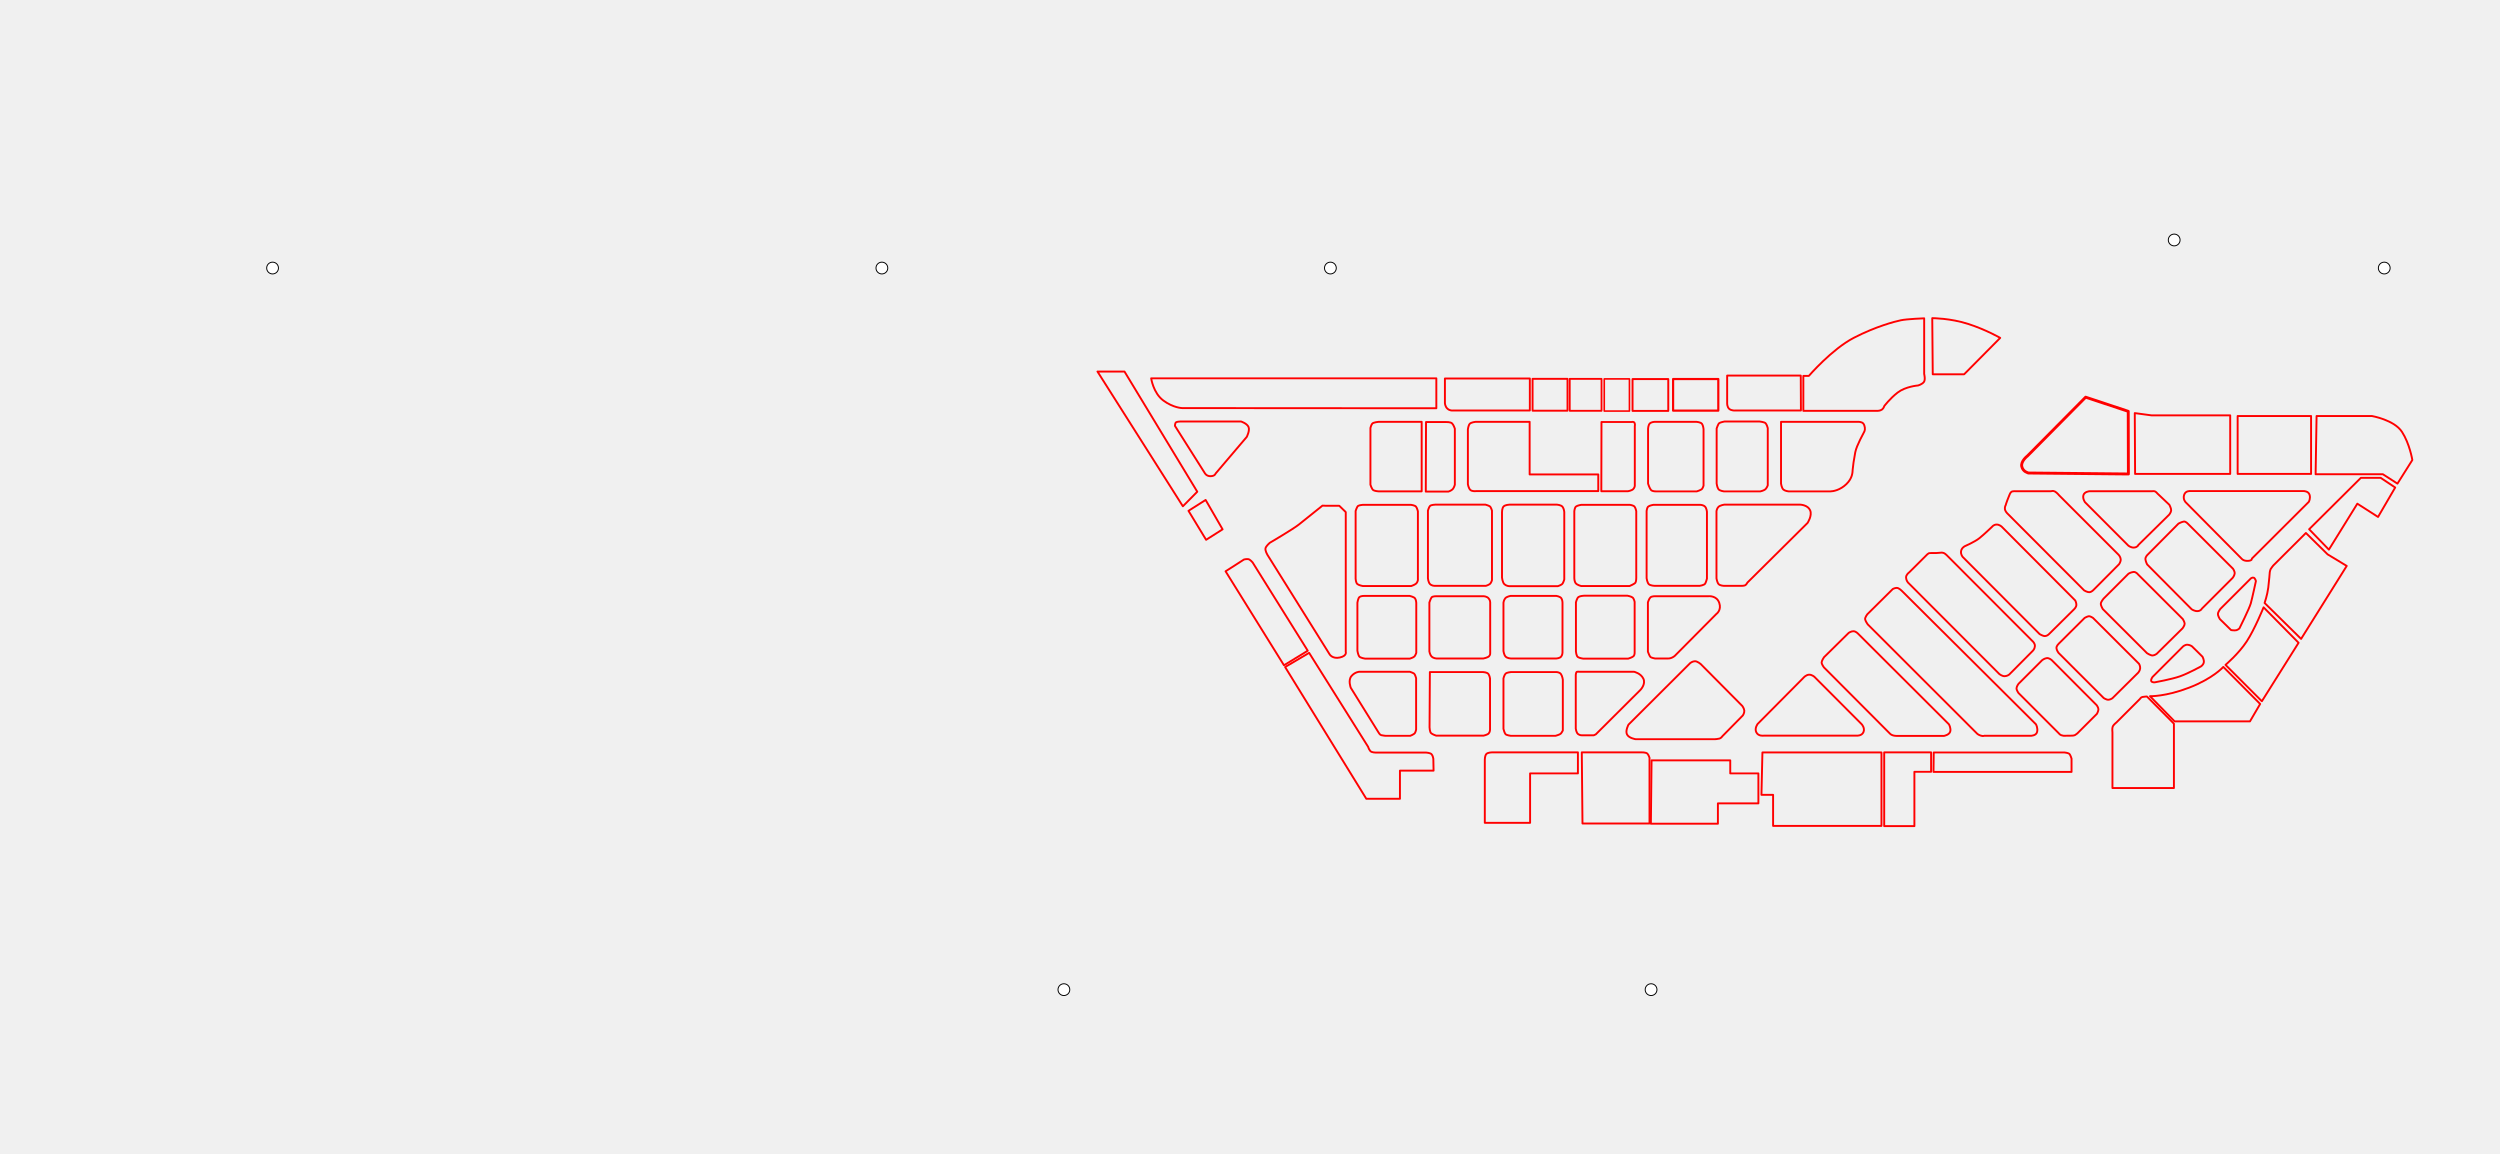
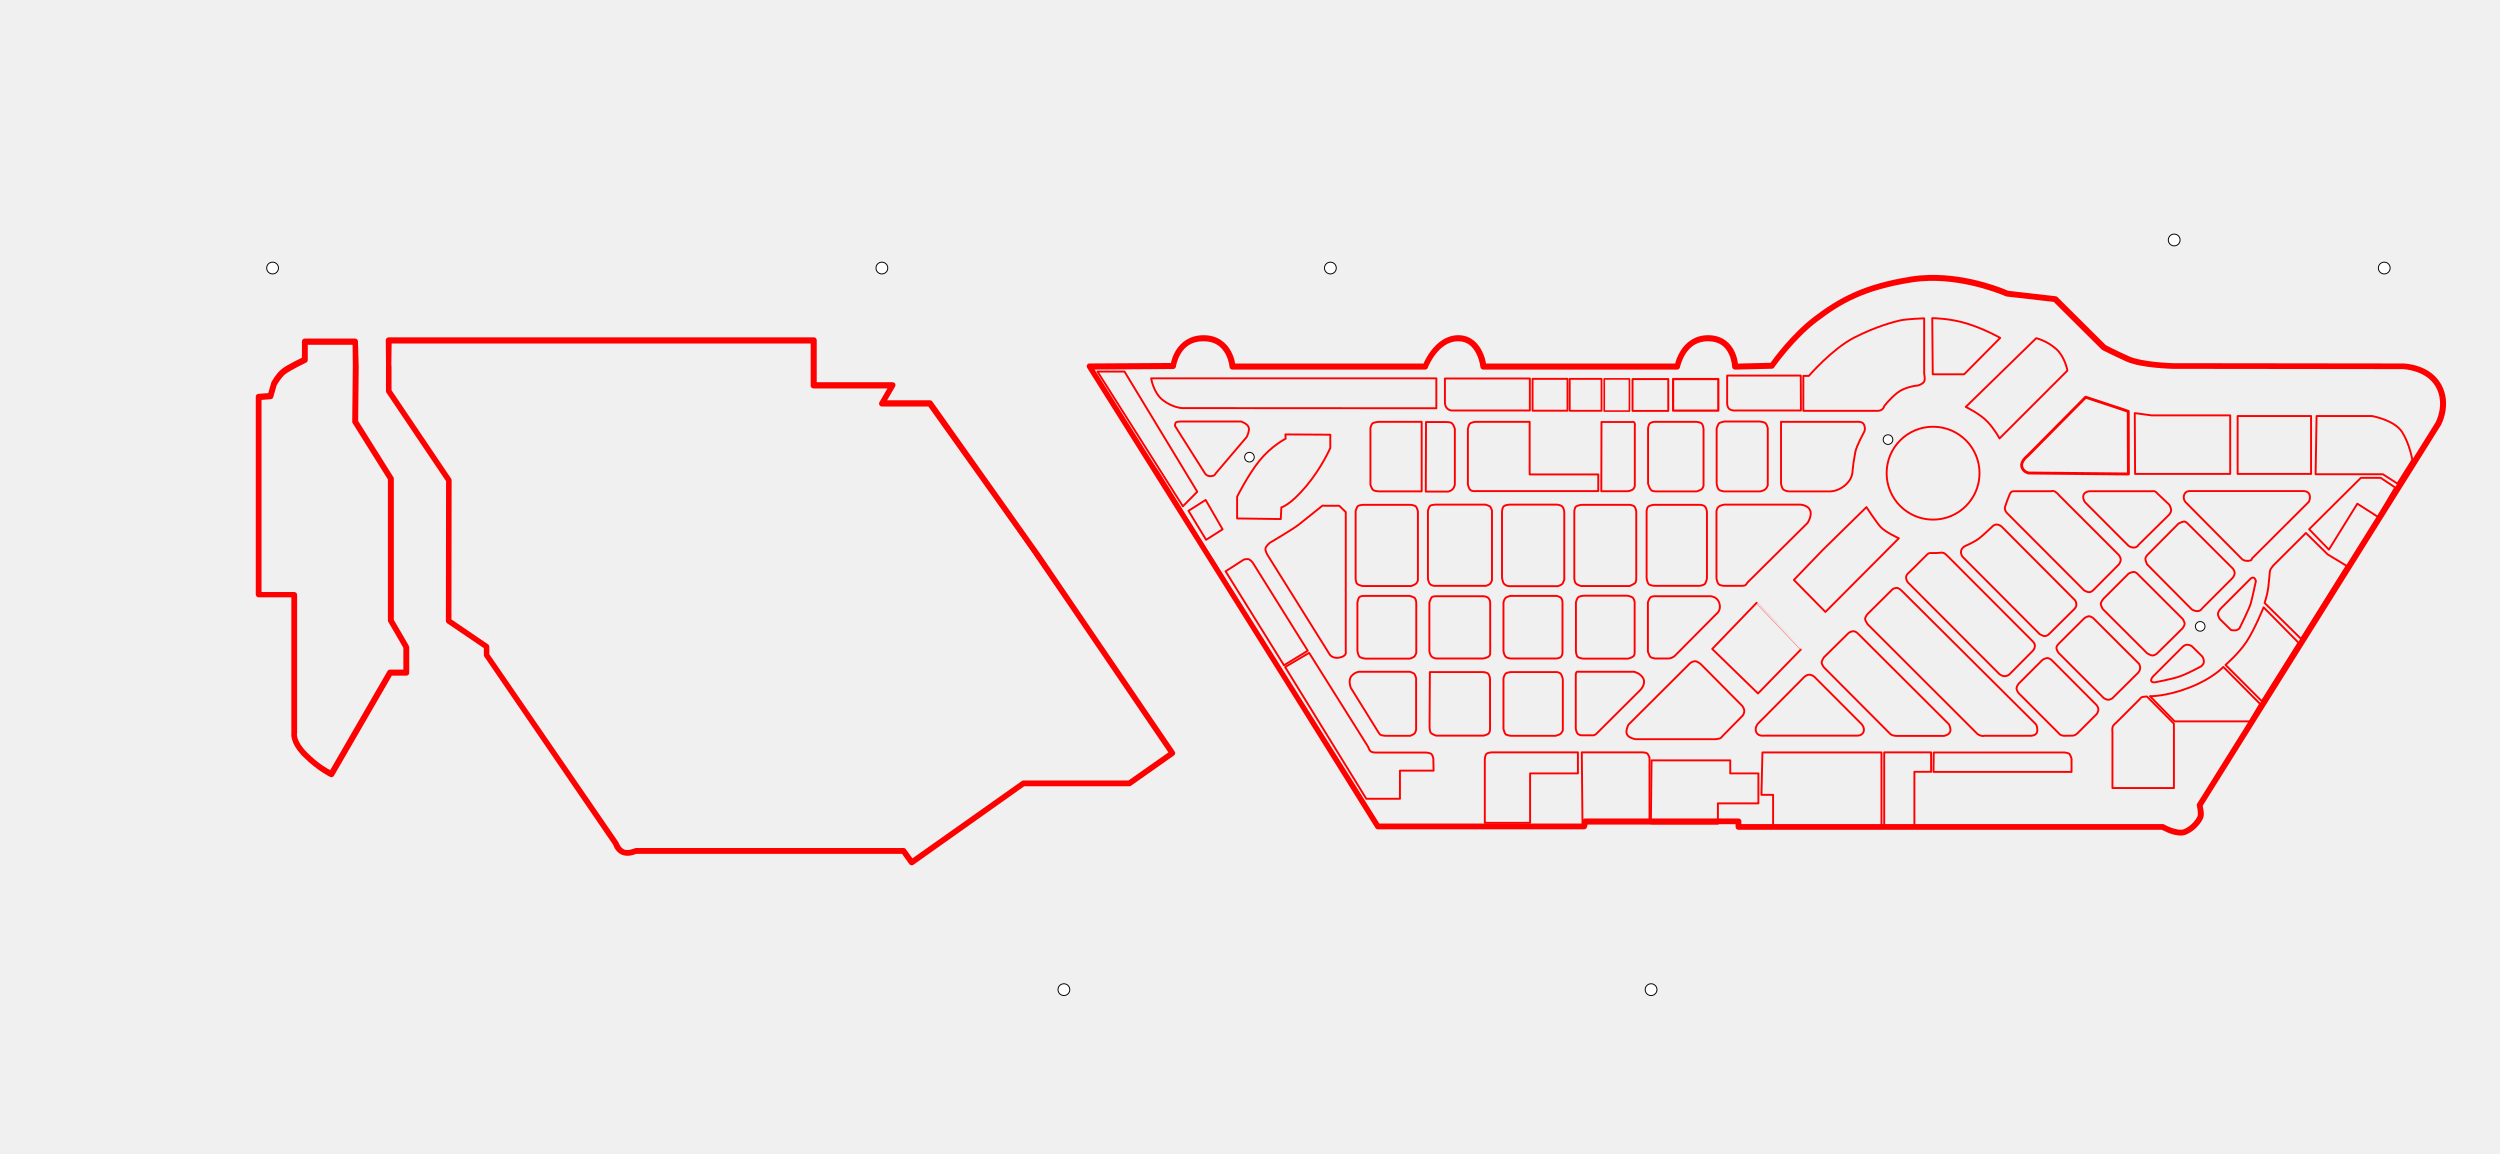
<svg xmlns="http://www.w3.org/2000/svg" version="1.1" id="svg755084" x="0px" y="0px" width="2600px" height="1200px" viewBox="0 0 2600 1200" style="enable-background:new 0 0 2600 1200;" xml:space="preserve">
  <defs id="defs49822">
    <clipPath clipPathUnits="userSpaceOnUse" id="clipPath546166">
      <path d="M 856.27,143.461 H 1950 V 698.34 H 856.27 Z" id="path546164" />
    </clipPath>
    <clipPath clipPathUnits="userSpaceOnUse" id="clipPath546176">
      <path d="M 0,0 H 1951 V 843 H 0 Z" id="path546174" />
    </clipPath>
    <clipPath clipPathUnits="userSpaceOnUse" id="clipPath556048">
      <path d="M 0,0 H 1951 V 843 H 0 Z" id="path556046" />
    </clipPath>
    <clipPath clipPathUnits="userSpaceOnUse" id="clipPath556064">
      <path d="M 0,0 H 1951 V 843 H 0 Z" id="path556062" />
    </clipPath>
    <clipPath clipPathUnits="userSpaceOnUse" id="clipPath556156">
      <path d="M 0,0 H 1951 V 843 H 0 Z" id="path556154" />
    </clipPath>
    <clipPath clipPathUnits="userSpaceOnUse" id="clipPath556176">
      <path d="M 0,0 H 1951 V 843 H 0 Z" id="path556174" />
    </clipPath>
    <clipPath clipPathUnits="userSpaceOnUse" id="clipPath556212">
      <path d="M 0,0 H 1951 V 843 H 0 Z" id="path556210" />
    </clipPath>
    <clipPath clipPathUnits="userSpaceOnUse" id="clipPath556236">
      <path d="M 0,0 H 1951 V 843 H 0 Z" id="path556234" />
    </clipPath>
  </defs>
-   <g id="wall" style="display:none">
+   <g id="wall" style="display:inline">
    <path id="grand-f2-5" style="fill:#ff0000" d="m 2006.258,285.939 c -6.146,0.153 -12.396,0.673 -18.658,1.66 -50.1,7.9 -75.8,22.701 -101,41.801 -23.9,18.2 -42.799,44.5 -45.199,47.9 l -34,0.799 c -0.3,-2.9 -1.001,-7.3 -3.701,-12.9 -3.9,-8.1 -12.099,-16.4 -26.699,-16.6 -14.7,-0.2 -23.9,8 -29,16 -3.8,6 -5.201,10.9 -5.801,13.5 h -196.799 c -0.4,-2.7 -1.301,-7.3 -4.201,-13.1 -4,-7.9 -11.6,-16.4 -24.5,-16.4 -12.8,0 -22.199,8.1 -28.199,15.9 -4.8,6.2 -7.1,11.4 -8,13.6 h -196 c -0.4,-2.8 -1.3,-7.399 -4.5,-13.199 -4.4,-8 -13.199,-16.301 -28.199,-16.301 -15.1,0 -24.1,8.1 -28.9,15.9 -3.4,5.7 -4.6,10.3 -5.1,13 l -84.602,0.5 c -0.6,0 -1.1,0.1 -1.6,0.4 -2.425,1.415 -1,4.1 -1,4.1 0,0 211.64,336.499 299.9,478.6 0.5,0.9 1.5,1.4 2.5,1.4 h 214.5 c 1.4,0 2.5,-0.899 2.9,-2.199 l 0.799,-3.102 H 1805 V 860 c 0,1.7 1.3,3 3,3 h 440.4 c 0.6,0.3 2.699,1.5 6.299,3 4.1,1.7 9.402,3.3 14.602,2.9 1.5,-0.1 2.998,-0.4 4.398,-1 4.9,-2.1 8.9,-5.3 11.9,-8.6 3,-3.3 4.901,-6.3 5.801,-8.9 1,-3 0.499,-6.101 0.1,-8.801 -0.3,-2 -0.499,-2.8 -0.699,-3.6 l 247.6,-395.6 0.1,-0.1 c 0,0 12.001,-21.502 0.301,-42.602 C 2527,378.399 2499.5,378 2499.5,378 h -0.1 l -239.201,-0.301 c 0,0 -7.999,-0.199 -17.799,-1.199 -9.8,-1 -21.602,-2.9 -28.602,-6.1 -14.8,-6.7 -23.299,-11.2 -23.799,-11.5 L 2139.799,309 c -0.5,-0.5 -1.099,-0.8 -1.799,-0.9 l -49.6,-5.699 c -1.225,-0.612 -39.124,-17.533 -82.143,-16.461 z m 0.072,6.172 c 41.947,-0.909 79.769,16.088 79.769,16.088 0.3,0.1 0.6,0.201 0.9,0.201 l 48.9,5.6 49.799,49.5 c 0.2,0.2 0.401,0.4 0.701,0.5 0,0 9.2,4.801 24.6,11.801 8.4,3.8 20.4,5.6 30.5,6.6 10.1,1 18.301,1.199 18.301,1.199 h 0.1 l 239.199,0.301 c 0,0 24.301,0.8 34.201,18.6 10,18 -0.301,36.801 -0.301,36.801 l -247.9,396.398 c -0.5,0.7 -0.6,1.501 -0.4,2.301 0,0 0.401,2 0.801,4.4 0.3,2.4 0.299,5.4 0.1,6 -0.3,1.1 -2,3.999 -4.5,6.799 -2.5,2.8 -5.899,5.502 -9.699,7.102 -0.7,0.3 -1.6,0.5 -2.6,0.6 -3.4,0.3 -8.101,-1.1 -11.801,-2.5 -3.7,-1.4 -6.301,-3 -6.301,-3 -0.4,-0.3 -1,-0.4 -1.5,-0.4 H 1811 v -2.801 c 0,-1.7 -1.3,-3 -3,-3 h -159.301 c -1.4,0 -2.498,0.901 -2.898,2.201 L 1645,856.5 h -210.5 l -296.1,-472.199 81.6,-0.5 c 1.5,0 2.8,-1.102 3,-2.602 0,0 0.9,-6.699 4.9,-13.299 4,-6.6 10.699,-13 23.699,-13 12.9,0 19.2,6.499 22.9,13.199 3.7,6.7 4.199,13.5 4.199,13.5 0.1,1.6 1.4,2.801 3,2.801 h 200.4 c 1.2,0 2.401,-0.7 2.801,-1.9 0,0 2.6,-7 8,-14 5.4,-7 13.2,-13.6 23.5,-13.6 10.3,0 15.7,6.3 19.1,13.1 3.4,6.8 4.1,13.699 4.1,13.699 0.2,1.5 1.5,2.701 3,2.701 h 201.6 c 1.5,0 2.7,-1.1 3,-2.5 0,0 1.401,-7.001 5.701,-13.801 4.3,-6.8 11.399,-13.299 23.799,-13.199 12.4,0.2 18.101,6.499 21.301,13.199 3.2,6.7 3.4,13.4 3.4,13.4 0.1,1.6 1.4,2.9 3.1,2.9 L 1842.699,383.5 c 1,0 1.9,-0.501 2.4,-1.301 0,0 20.401,-29.299 44.801,-47.799 24.8,-18.9 49.099,-32.901 98.299,-40.701 6.062,-0.963 12.139,-1.458 18.131,-1.588 z" />
  </g>
  <g id="shops" style="display:inline" transform="translate(0,1.0188646e-5)">
    <path id="Shape-2-22" style="fill:none;stroke:#ff0000;stroke-width:3.015;stroke-linejoin:round" d="m 2213.526,492.94 -0.168,-65.167 -44.27,-14.697 -60.564,61.133 c 0,0 -7.112,5.425 -5.87,10.99 1.242,5.565 6.957,6.731 6.957,6.731 z" />
    <path style="fill:none;stroke:#ff0000;stroke-width:2;stroke-linejoin:round" d="m 2220.16,429.633 17.495,2.355 h 81.755 v 60.895 h -98.913 z" id="Shape-2-23" />
    <rect style="fill:none;stroke:#ff0000;stroke-width:2;stroke-linejoin:round" id="Shape-2-24" width="76.372" height="60.223" x="2327.148" y="432.66" />
    <path style="fill:none;stroke:#ff0000;stroke-width:2;stroke-linejoin:round" d="m 2409.239,432.66 h 57.531 c 0,0 23.214,4.037 31.289,16.485 8.075,12.448 10.766,29.27 10.766,29.27 l -15.476,24.56 -15.14,-9.757 h -69.979 z" id="Shape-2-25" />
    <path style="fill:none;stroke:#ff0000;stroke-width:2;stroke-linejoin:round" d="m 2455.331,496.92 h 20.523 l 15.14,10.093 -17.831,30.616 -21.532,-13.794 -29.607,47.774 -20.523,-21.196 z" id="Shape-2-26" />
    <path style="fill:none;stroke:#ff0000;stroke-width:2;stroke-linejoin:round" d="m 2398.133,554.303 22.6,22.243 19.864,12.014 -47.461,75.89 -37.945,-37.35 c 0,0 2.855,-8.326 3.806,-15.939 0.952,-7.613 1.546,-15.939 1.546,-15.939 0,0 0.357,-2.26 0.833,-3.212 0.476,-0.952 2.855,-3.925 2.855,-3.925 z" id="Shape-2-77" />
    <path style="fill:none;stroke:#ff0000;stroke-width:2;stroke-linejoin:round" d="m 2354.122,631.62 36.398,36.874 -38.183,60.783 -37.806,-37.811 c 0,0 13.541,-11.434 21.986,-24.28 8.445,-12.847 17.605,-35.566 17.605,-35.566 z" id="Shape-2-14" />
    <path style="fill:none;stroke:#ff0000;stroke-width:2;stroke-linejoin:round" d="m 2312.252,693.592 38.302,38.54 -10.586,18.08 h -78.387 l -25.574,-26.169 c 0,0 16.058,0.595 40.8,-8.921 24.741,-9.516 35.447,-21.53 35.447,-21.53 z" id="Shape-2-67" />
    <path style="fill:none;stroke:#ff0000;stroke-width:2;stroke-linejoin:round" d="m 2260.87,819.565 h -63.923 v -57.699 c 0,0 -0.505,-4.542 0.336,-6.392 0.841,-1.85 3.869,-4.205 3.869,-4.205 l 24.392,-24.392 c 0,0 1.009,-1.682 2.523,-2.019 1.514,-0.336 4.71,-0.505 4.71,-0.505 l 28.093,28.261 z" id="Shape-2-64" />
    <path style="fill:none;stroke:#ff0000;stroke-width:2;stroke-linejoin:round" d="m 2011.073,782.566 h 135.959 c 0,0 3.568,0.357 4.877,1.308 1.308,0.952 2.498,5.115 2.498,5.115 v 13.798 h -143.572 z" id="Shape-2-63" />
    <path style="fill:none;stroke:#ff0000;stroke-width:2;stroke-linejoin:round" d="m 2008.337,782.447 v 20.221 h -17.367 v 56.501 h -31.403 v -76.722 z" id="Shape-2-62" />
    <path style="fill:none;stroke:#ff0000;stroke-width:2;stroke-linejoin:round" d="m 1832.919,782.557 h 123.809 v 76.372 h -112.707 v -32.298 h -12.112 z" id="Shape-2-61" />
    <path style="fill:none;stroke:#ff0000;stroke-width:2;stroke-linejoin:round" d="m 1717.625,790.774 h 81.837 v 13.56 h 29.262 v 31.165 h -42.108 v 21.173 h -69.704 z" id="Shape-2-60" />
    <path style="fill:none;stroke:#ff0000;stroke-width:2;stroke-linejoin:round" d="m 1645.066,782.447 h 61.616 c 0,0 5.234,-0.238 6.661,1.427 1.427,1.665 2.141,4.282 2.141,4.282 v 68.277 h -69.704 z" id="Shape-2-59" />
    <path style="fill:none;stroke:#ff0000;stroke-width:2;stroke-linejoin:round" d="m 1551.81,782.447 h 89.212 v 21.887 h -49.721 v 51.386 h -47.104 v -65.66 c 0,0 0,-4.282 1.665,-5.947 1.665,-1.665 5.947,-1.665 5.947,-1.665 z" id="Shape-2-58" />
    <path style="fill:none;stroke:#ff0000;stroke-width:2;stroke-linejoin:round" d="m 1361.492,678.962 61.378,97.776 c 0,0 1.19,4.282 3.568,5.234 2.379,0.952 6.661,0.714 6.661,0.714 h 50.197 c 0,0 4.044,0.238 5.472,1.665 1.427,1.427 1.903,4.758 1.903,4.758 l 0.238,12.371 h -34.971 v 29.261 h -34.971 l -84.454,-137.029 z" id="Shape-2-57" />
    <path style="fill:none;stroke:#ff0000;stroke-width:2;stroke-linejoin:round" d="m 1274.599,594.151 19.177,-12.28 c 0,0 2.692,-0.673 4.542,-0.336 1.85,0.336 4.374,3.364 4.374,3.364 l 57.363,91.848 -24.728,15.14 z" id="Shape-2-41" />
    <path style="fill:none;stroke:#ff0000;stroke-width:2;stroke-linejoin:round" d="m 1379.568,526.022 h 13.289 l 6.729,6.561 v 145.342 c 0,0 1.514,4.205 -6.224,5.888 -7.738,1.682 -10.598,-3.364 -10.598,-3.364 l -64.764,-103.623 c 0,0 -2.523,-4.374 -1.85,-6.729 0.673,-2.355 4.374,-5.551 4.374,-5.551 0,0 23.887,-13.962 30.279,-19.009 6.392,-5.047 24.56,-19.682 24.56,-19.682 z" id="Shape-2-40" />
    <path style="fill:none;stroke:#ff0000;stroke-width:2;stroke-linejoin:round" d="m 1227.329,438.38 h 63.419 c 0,0 6.224,2.019 7.738,5.719 1.514,3.701 -1.85,10.261 -1.85,10.261 l -32.466,38.186 c 0,0 -0.505,2.523 -5.047,2.692 -4.542,0.168 -6.224,-3.364 -6.224,-3.364 l -30.952,-48.952 c 0,0 0,-1.85 0.673,-3.196 0.673,-1.346 4.71,-1.346 4.71,-1.346 z" id="Shape-2-13" />
    <path style="fill:none;stroke:#ff0000;stroke-width:2;stroke-linejoin:round" d="M 1245.16,511.387 1169.462,386.4 h -28.093 l 88.82,140.127 z" id="path80851" />
    <path style="fill:none;stroke:#ff0000;stroke-width:2;stroke-linejoin:round" d="m 1493.789,424.586 v -31.121 h -296.571 c 0,0 2.187,15.308 12.617,23.046 10.43,7.738 19.682,7.906 19.682,7.906 z" id="Shape-2-12" />
    <path style="fill:none;stroke:#ff0000;stroke-width:2;stroke-linejoin:round" d="m 1502.705,393.634 h 88.315 v 33.307 h -80.409 c 0,0 -2.86,0.336 -5.383,-2.019 -2.523,-2.355 -2.523,-5.888 -2.523,-5.888 z" id="Shape-2-11" />
    <rect style="fill:none;stroke:#ff0000;stroke-width:2;stroke-linejoin:round" id="Shape-2-10" width="36.335" height="33.139" x="1593.879" y="393.97" />
    <rect style="display:inline;fill:none;stroke:#ff0000;stroke-width:1.91;stroke-linejoin:round" id="Shape-2-06" width="33.061" height="33.229" x="1632.525" y="394.009" />
    <rect style="display:inline;fill:none;stroke:#ff0000;stroke-width:1.706;stroke-linejoin:round" id="rect80857-3" width="26.2" height="33.433" x="1668.422" y="394.075" />
    <rect style="display:inline;fill:none;stroke:#ff0000;stroke-width:2.022;stroke-linejoin:round" id="Shape-2-05" width="37.155" height="33.117" x="1697.85" y="394.233" />
    <rect style="display:inline;fill:none;stroke:#ff0000;stroke-width:2.266;stroke-linejoin:round" id="Shape-2-04" width="47.004" height="32.874" x="1740.027" y="394.187" />
    <path style="fill:none;stroke:#ff0000;stroke-width:2;stroke-linejoin:round" d="m 1872.956,426.941 h -68.297 c 0,0 -3.869,0.336 -6.224,-1.682 -2.355,-2.019 -2.187,-5.888 -2.187,-5.888 v -28.766 h 76.54 z" id="Shape-2-03" />
    <path style="fill:none;stroke:#ff0000;stroke-width:2;stroke-linejoin:round" d="m 1875.479,390.942 h 5.719 c 0,0 24.055,-27.924 46.933,-39.7 22.878,-11.775 42.391,-16.822 48.784,-18.168 6.392,-1.346 24.224,-2.019 24.224,-2.019 v 57.867 c 0,0 1.514,6.056 -0.336,8.411 -1.85,2.355 -5.888,3.533 -5.888,3.533 0,0 -13.121,1.009 -21.364,7.402 -8.243,6.392 -13.962,14.13 -13.962,14.13 0,0 -0.505,2.187 -2.355,3.533 -1.85,1.346 -4.542,1.346 -4.542,1.346 h -77.213 z" id="Shape-2-02" />
    <path style="fill:none;stroke:#ff0000;stroke-width:2;stroke-linejoin:round" d="m 2009.55,330.888 c 0,0 18.841,0 37.513,6.056 18.672,6.056 33.139,14.467 33.139,14.467 l -37.513,37.849 h -32.635 z" id="Shape-2-01" />
    <path style="fill:none;stroke:#ff0000;stroke-width:2;stroke-linejoin:round" d="m 2097.192,510.883 h 35.831 c 0,0 2.187,-0.841 4.205,0.336 2.019,1.178 4.374,4.037 4.374,4.037 l 61.905,61.905 c 0,0 1.85,2.019 2.019,4.542 0.168,2.523 -1.682,5.047 -1.682,5.047 l -26.41,26.579 c 0,0 -2.019,2.355 -4.374,2.523 -2.355,0.168 -5.551,-1.85 -5.551,-1.85 l -80.073,-80.241 c 0,0 -2.187,-2.187 -2.355,-4.542 -0.168,-2.355 0.841,-3.869 0.841,-3.869 0,0 0.673,-2.523 1.682,-5.047 1.009,-2.523 2.355,-5.888 2.355,-5.888 0,0 0.673,-1.85 1.85,-2.86 1.177,-1.009 5.383,-0.673 5.383,-0.673 z" id="Shape-2-30" />
    <path style="fill:none;stroke:#ff0000;stroke-width:2;stroke-linejoin:round" d="m 2173.059,510.883 h 65.101 c 0,0 1.851,-0.336 3.028,0.168 1.177,0.505 2.607,2.271 2.607,2.271 l 12.364,11.691 c 0,0 1.935,3.701 1.85,5.719 -0.084,2.019 -2.019,4.458 -2.019,4.458 l -32.13,31.625 c 0,0 -0.589,2.103 -4.037,2.607 -3.449,0.505 -6.392,-2.019 -6.392,-2.019 l -44.999,-45.083 c 0,0 -2.692,-3.617 -1.682,-7.318 1.009,-3.701 6.308,-4.121 6.308,-4.121 z" id="Shape-2-28" />
    <path style="fill:none;stroke:#ff0000;stroke-width:2;stroke-linejoin:round" d="m 2278.112,510.714 h 117.754 c 0,0 4.794,0 6.056,3.785 1.262,3.785 -0.757,7.402 -0.757,7.402 l -59.213,59.045 c 0,0 0.589,2.103 -4.037,2.355 -4.626,0.252 -6.476,-2.103 -6.476,-2.103 l -58.288,-58.793 c 0,0 -3.112,-2.944 -1.682,-7.654 1.43,-4.71 6.645,-4.037 6.645,-4.037 z" id="Shape-2-27" />
    <path style="fill:none;stroke:#ff0000;stroke-width:2;stroke-linejoin:round" d="m 2275.497,544.787 46.866,46.747 c 0,0 2.022,2.855 1.665,5.115 -0.357,2.26 -2.022,4.282 -2.022,4.282 l -32.116,32.116 c 0,0 -0.833,2.141 -4.163,2.498 -3.33,0.357 -6.542,-2.022 -6.542,-2.022 l -46.152,-46.509 c 0,0 -1.546,-2.974 -1.784,-5.353 -0.238,-2.379 2.141,-4.639 2.141,-4.639 l 32.235,-32.473 c 0,0 3.568,-1.903 5.591,-2.141 2.022,-0.238 4.282,2.379 4.282,2.379 z" id="Shape-2-29" />
    <path style="fill:none;stroke:#ff0000;stroke-width:2;stroke-linejoin:round" d="m 2346.153,604.262 c 0,0 -3.806,17.842 -5.353,23.314 -1.546,5.472 -11.776,25.931 -11.776,25.931 0,0 -1.427,1.427 -3.212,1.903 -1.784,0.476 -5.472,-0.119 -5.472,-0.119 l -11.657,-11.419 c 0,0 -2.141,-3.331 -2.022,-5.472 0.119,-2.141 2.498,-5.115 2.498,-5.115 l 31.759,-31.759 c 0,0 1.546,-1.189 2.974,-0.714 1.427,0.476 2.26,3.45 2.26,3.45 z" id="Shape-2-68" />
    <path style="fill:none;stroke:#ff0000;stroke-width:2;stroke-linejoin:round" d="m 2279.66,672.181 10.943,10.824 c 0,0 1.903,3.45 1.308,6.066 -0.595,2.617 -2.974,4.044 -2.974,4.044 0,0 -12.966,7.137 -21.649,10.23 -8.683,3.093 -26.407,6.304 -26.407,6.304 0,0 -2.855,0.238 -3.568,-1.308 -0.714,-1.546 1.308,-4.282 1.308,-4.282 l 31.64,-31.64 c 0,0 2.26,-2.141 4.877,-1.903 2.617,0.238 4.52,1.665 4.52,1.665 z" id="Shape-2-66" />
    <path style="fill:none;stroke:#ff0000;stroke-width:2;stroke-linejoin:round" d="m 2223.278,597.125 46.866,46.747 c 0,0 1.903,3.093 1.903,4.877 0,1.784 -2.141,4.639 -2.141,4.639 l -27.001,26.645 c 0,0 -2.141,1.546 -4.163,1.665 -2.022,0.119 -5.829,-2.379 -5.829,-2.379 l -46.033,-45.914 c 0,0 -2.141,-3.568 -2.022,-5.591 0.119,-2.022 2.855,-5.234 2.855,-5.234 l 25.931,-25.931 c 0,0 2.26,-1.427 4.996,-1.784 2.736,-0.357 4.639,2.26 4.639,2.26 z" id="Shape-2-31" />
    <path style="fill:none;stroke:#ff0000;stroke-width:2;stroke-linejoin:round" d="m 2176.769,642.682 47.818,47.699 c 0,0 1.308,2.141 1.19,4.52 -0.119,2.379 -1.903,4.52 -1.903,4.52 l -27.002,26.764 c 0,0 -1.784,1.308 -3.925,1.546 -2.141,0.238 -5.115,-1.784 -5.115,-1.784 l -46.985,-46.985 c 0,0 -2.022,-2.736 -2.141,-4.996 -0.119,-2.26 2.498,-4.639 2.498,-4.639 l 26.764,-26.645 c 0,0 2.617,-1.546 4.282,-1.784 1.665,-0.238 4.52,1.784 4.52,1.784 z" id="Shape-2-33" />
    <path style="fill:none;stroke:#ff0000;stroke-width:2;stroke-linejoin:round" d="m 2180.575,733.44 c 0,0 1.784,2.498 1.784,4.282 0,1.784 -1.546,4.639 -1.546,4.639 l -20.102,20.102 c 0,0 -1.546,1.427 -2.736,2.022 -1.19,0.595 -3.212,0.595 -3.212,0.595 l -8.445,0.119 c 0,0 -1.19,-0.119 -2.617,-0.595 -1.427,-0.476 -2.617,-2.022 -2.617,-2.022 l -41.87,-41.87 c 0,0 -2.141,-2.974 -2.022,-4.996 0.119,-2.022 2.141,-4.639 2.141,-4.639 l 24.503,-24.504 c 0,0 2.498,-1.903 4.877,-2.141 2.379,-0.238 4.877,1.903 4.877,1.903 z" id="Shape-2-48" />
    <path style="fill:none;stroke:#ff0000;stroke-width:2;stroke-linejoin:round" d="m 2081.847,547.82 76.408,76.695 c 0,0 1.262,2.355 1.177,4.626 -0.084,2.271 -2.103,4.205 -2.103,4.205 l -26.579,26.326 c 0,0 -1.766,1.766 -3.953,1.85 -2.187,0.084 -5.635,-2.103 -5.635,-2.103 l -79.82,-80.072 c 0,0 -2.355,-2.523 -1.85,-6.056 0.505,-3.533 3.869,-5.215 3.869,-5.215 0,0 10.261,-4.458 15.056,-8.243 4.794,-3.785 13.458,-12.112 13.458,-12.112 0,0 1.514,-2.103 4.542,-2.187 3.028,-0.084 5.431,2.284 5.431,2.284 z" id="Shape-2-32" />
    <path style="fill:none;stroke:#ff0000;stroke-width:2;stroke-linejoin:round" d="m 2024.437,577.245 89.409,89.577 c 0,0 2.692,2.271 2.439,5.215 -0.252,2.944 -1.935,4.542 -1.935,4.542 l -24.812,24.981 c 0,0 -1.85,1.514 -4.542,1.682 -2.692,0.168 -5.635,-2.187 -5.635,-2.187 l -95.044,-95.212 c 0,0 -1.935,-2.187 -2.019,-5.215 -0.084,-3.028 3.196,-5.299 3.196,-5.299 l 18.336,-18.252 c 0,0 1.178,-1.262 2.103,-1.682 0.925,-0.421 5.719,-0.084 7.906,-0.252 2.187,-0.168 5.467,-0.421 5.467,-0.421 0,0 0.841,0 2.019,0.336 1.177,0.336 3.112,2.187 3.112,2.187 z" id="Shape-2-47" />
    <path style="fill:none;stroke:#ff0000;stroke-width:2;stroke-linejoin:round" d="m 2117.413,753.305 c 0,0 2.141,3.806 1.19,7.851 -0.952,4.044 -6.423,4.044 -6.423,4.044 h -48.769 c 0,0 -0.714,0.714 -3.687,-0.238 -2.974,-0.952 -4.282,-2.736 -4.282,-2.736 L 1942.439,649.343 c 0,0 -2.617,-3.687 -2.736,-5.472 -0.119,-1.784 2.26,-4.996 2.26,-4.996 l 26.526,-26.288 c 0,0 1.903,-1.071 4.044,-1.189 2.141,-0.119 5.115,2.855 5.115,2.855 z" id="Shape-2-49" />
    <path style="fill:none;stroke:#ff0000;stroke-width:2;stroke-linejoin:round" d="m 2021.778,765.319 h -48.888 c 0,0 -1.903,0.119 -4.044,-0.476 -2.141,-0.595 -3.212,-1.784 -3.212,-1.784 l -68.752,-68.99 c 0,0 -2.498,-3.331 -2.379,-5.234 0.119,-1.903 2.498,-5.353 2.498,-5.353 l 25.693,-25.336 c 0,0 2.617,-1.784 4.996,-1.665 2.379,0.119 4.401,2.26 4.401,2.26 l 94.802,94.565 c 0,0 2.379,4.163 1.308,7.613 -1.071,3.45 -6.423,4.401 -6.423,4.401 z" id="Shape-2-50" />
    <path style="fill:none;stroke:#ff0000;stroke-width:2;stroke-linejoin:round" d="m 1931.139,765.081 h -97.062 c 0,0 -5.353,0.833 -7.494,-3.45 -2.141,-4.282 1.427,-8.802 1.427,-8.802 l 48.056,-48.412 c 0,0 2.379,-2.617 5.353,-2.736 2.974,-0.119 5.591,2.26 5.591,2.26 l 49.245,49.364 c 0,0 3.45,3.806 1.784,7.97 -1.665,4.163 -6.899,3.806 -6.899,3.806 z" id="Shape-2-51" />
    <path style="fill:none;stroke:#ff0000;stroke-width:2;stroke-linejoin:round" d="m 1768.659,690.541 43.401,43.737 c 0,0 1.851,2.523 2.019,4.878 0.168,2.355 -1.514,4.878 -1.514,4.878 l -21.196,21.532 c 0,0 -1.346,2.019 -3.028,2.523 -1.682,0.505 -4.71,0.673 -4.71,0.673 h -82.596 c 0,0 -6.897,-1.009 -8.916,-4.878 -2.019,-3.869 1.514,-10.261 1.514,-10.261 l 64.26,-64.092 c 0,0 2.355,-1.85 4.878,-1.85 2.523,0 5.888,2.86 5.888,2.86 z" id="Shape-2-72" />
    <path style="fill:none;stroke:#ff0000;stroke-width:2;stroke-linejoin:round" d="m 1721.894,620.057 h 55.176 c 0,0 8.243,-0.841 10.934,6.897 2.692,7.738 -3.028,11.607 -3.028,11.607 l -43.232,43.569 c 0,0 -1.346,1.178 -3.364,2.019 -2.019,0.841 -3.869,0.673 -3.869,0.673 h -13.289 c 0,0 -3.701,-0.673 -4.71,-1.514 -1.009,-0.841 -2.692,-5.551 -2.692,-5.551 v -51.307 c 0,0 1.177,-3.869 2.692,-5.215 1.514,-1.346 5.383,-1.178 5.383,-1.178 z" id="Shape-2-46" />
    <path style="fill:none;stroke:#ff0000;stroke-width:2;stroke-linejoin:round" d="m 1642.495,698.615 h 56.858 c 0,0 7.065,1.514 9.757,7.233 2.692,5.719 -3.028,11.607 -3.028,11.607 l -44.746,44.578 -1.682,1.682 -2.187,1.009 h -12.112 c 0,0 -2.355,0.168 -4.205,-1.346 -1.85,-1.514 -2.355,-5.551 -2.355,-5.551 v -55.849 c 0,0 0.168,-2.019 0.673,-2.86 0.505,-0.841 3.028,-0.505 3.028,-0.505 z" id="Shape-2-53" />
    <path style="fill:none;stroke:#ff0000;stroke-width:2;stroke-linejoin:round" d="m 1571.338,698.952 h 47.27 c 0,0 3.196,0 4.71,2.019 1.514,2.019 2.019,5.888 2.019,5.888 v 52.821 c 0,0 -1.177,2.355 -2.187,3.364 -1.009,1.009 -5.383,2.187 -5.383,2.187 h -46.597 c 0,0 -4.205,-0.505 -5.383,-1.682 -1.178,-1.178 -2.187,-5.551 -2.187,-5.551 v -52.484 c 0,0 0.841,-3.533 2.187,-4.878 1.346,-1.346 5.551,-1.682 5.551,-1.682 z" id="Shape-2-54" />
    <path style="fill:none;stroke:#ff0000;stroke-width:2;stroke-linejoin:round" d="m 1487.06,698.952 h 55.344 c 0,0 4.205,0.168 5.551,2.019 1.346,1.85 1.682,4.878 1.682,4.878 v 52.989 c 0,0 0,2.355 -1.346,3.869 -1.346,1.514 -5.383,2.355 -5.383,2.355 h -49.288 c 0,0 -3.701,-1.178 -5.215,-2.523 -1.514,-1.346 -1.682,-6.056 -1.682,-6.056 z" id="Shape-2-55" />
    <path style="fill:none;stroke:#ff0000;stroke-width:2;stroke-linejoin:round" d="m 1413.716,698.615 h 52.484 c 0,0 3.533,1.178 4.542,2.019 1.009,0.841 2.019,4.71 2.019,4.71 v 53.326 c 0,0 -0.336,2.019 -1.177,3.533 -0.841,1.514 -4.878,3.028 -4.878,3.028 h -25.906 c 0,0 -3.028,-0.336 -4.374,-0.673 -1.346,-0.336 -2.692,-2.692 -2.692,-2.692 l -28.934,-46.597 c 0,0 -3.028,-7.738 0.673,-12.112 3.701,-4.374 8.243,-4.542 8.243,-4.542 z" id="Shape-2-70" />
    <path style="fill:none;stroke:#ff0000;stroke-width:2;stroke-linejoin:round" d="m 1418.595,619.721 h 47.438 c 0,0 4.374,1.009 5.551,2.523 1.177,1.514 1.346,4.71 1.346,4.71 v 51.98 c 0,0 -0.841,2.523 -1.85,3.701 -1.009,1.178 -4.878,2.355 -4.878,2.355 h -46.428 c 0,0 -5.047,-0.673 -6.224,-2.355 -1.177,-1.682 -1.85,-5.888 -1.85,-5.888 v -49.961 c 0,0 0.673,-4.71 2.187,-5.888 1.514,-1.178 4.71,-1.178 4.71,-1.178 z" id="Shape-2-42" />
    <path style="fill:none;stroke:#ff0000;stroke-width:2;stroke-linejoin:round" d="m 1493.621,620.057 h 49.456 c 0,0 3.028,0.168 4.878,2.019 1.85,1.85 1.85,4.374 1.85,4.374 v 52.484 c 0,0 0.336,2.019 -1.177,3.533 -1.514,1.514 -5.888,2.355 -5.888,2.355 h -48.952 c 0,0 -3.028,-0.168 -4.878,-2.019 -1.851,-1.85 -2.355,-5.383 -2.355,-5.383 V 626.617 c 0,0 1.346,-4.205 2.355,-5.383 1.009,-1.178 4.71,-1.178 4.71,-1.178 z" id="Shape-2-43" />
    <path style="fill:none;stroke:#ff0000;stroke-width:2;stroke-linejoin:round" d="m 1571.002,619.721 h 47.606 c 0,0 4.037,0.673 5.215,2.523 1.177,1.85 1.177,4.542 1.177,4.542 v 51.812 c 0,0 0,2.692 -1.514,4.374 -1.514,1.682 -4.878,1.85 -4.878,1.85 h -47.438 c 0,0 -3.701,-0.168 -5.383,-2.019 -1.682,-1.85 -2.187,-5.719 -2.187,-5.719 v -50.298 c 0,0 0.336,-2.692 1.85,-4.542 1.514,-1.85 5.551,-2.523 5.551,-2.523 z" id="Shape-2-44" />
    <path style="fill:none;stroke:#ff0000;stroke-width:2;stroke-linejoin:round" d="m 1647.205,619.552 h 45.419 c 0,0 3.701,0.673 5.215,1.85 1.514,1.178 2.187,4.542 2.187,4.542 v 52.316 c 0,0 0.168,2.692 -1.009,4.037 -1.178,1.346 -5.72,2.692 -5.72,2.692 h -46.765 c 0,0 -3.869,-0.505 -5.551,-1.682 -1.682,-1.178 -2.019,-5.888 -2.019,-5.888 v -50.97 c 0,0 1.009,-4.374 2.692,-5.551 1.682,-1.178 5.551,-1.346 5.551,-1.346 z" id="Shape-2-45" />
    <path style="fill:none;stroke:#ff0000;stroke-width:2;stroke-linejoin:round" d="m 1417.417,525.013 h 49.961 c 0,0 4.037,0.505 5.215,1.85 1.177,1.346 2.019,4.878 2.019,4.878 v 71.493 c 0,0 -0.336,2.355 -1.85,3.701 -1.514,1.346 -5.047,2.523 -5.047,2.523 h -50.466 c 0,0 -3.869,-0.673 -5.551,-2.019 -1.682,-1.346 -1.85,-5.551 -1.85,-5.551 v -70.484 c 0,0 1.346,-4.374 2.523,-5.215 1.177,-0.841 5.047,-1.178 5.047,-1.178 z" id="Shape-2-39" />
    <path style="fill:none;stroke:#ff0000;stroke-width:2;stroke-linejoin:round" d="m 1492.443,524.845 h 52.484 c 0,0 3.028,0.841 4.374,1.682 1.346,0.841 2.355,4.542 2.355,4.542 v 72.166 c 0,0 -0.336,1.682 -1.514,3.364 -1.177,1.682 -4.878,2.692 -4.878,2.692 h -53.326 c 0,0 -2.86,0 -4.71,-1.85 -1.851,-1.85 -2.187,-6.056 -2.187,-6.056 v -70.316 c 0,0 1.009,-3.701 2.187,-4.878 1.177,-1.178 5.215,-1.346 5.215,-1.346 z" id="Shape-2-38" />
    <path style="fill:none;stroke:#ff0000;stroke-width:2;stroke-linejoin:round" d="m 1569.656,524.845 h 49.793 c 0,0 4.037,0.336 5.551,2.187 1.514,1.85 1.85,5.383 1.85,5.383 v 70.148 c 0,0 -0.673,2.523 -1.682,4.205 -1.009,1.682 -5.047,2.86 -5.047,2.86 h -50.634 c 0,0 -2.86,-0.168 -4.878,-2.019 -2.019,-1.85 -2.523,-6.897 -2.523,-6.897 v -68.129 c 0,0 0,-4.205 1.682,-5.888 1.682,-1.682 5.888,-1.85 5.888,-1.85 z" id="Shape-2-37" />
    <path style="fill:none;stroke:#ff0000;stroke-width:2;stroke-linejoin:round" d="m 1644.514,525.013 h 50.634 c 0,0 3.533,0.505 4.71,1.85 1.177,1.346 1.85,4.71 1.85,4.71 v 69.475 c 0,0 0,3.533 -0.841,4.878 -0.841,1.346 -6.056,3.533 -6.056,3.533 h -50.466 c 0,0 -4.037,-1.009 -5.551,-2.86 -1.514,-1.85 -1.514,-5.383 -1.514,-5.383 V 531.573 c 0,0 0.337,-3.533 1.682,-4.71 1.346,-1.178 5.551,-1.85 5.551,-1.85 z" id="Shape-2-36" />
    <path style="fill:none;stroke:#ff0000;stroke-width:2;stroke-linejoin:round" d="m 1719.539,525.013 h 48.952 c 0,0 3.028,0.168 4.71,1.85 1.682,1.682 2.019,5.383 2.019,5.383 v 69.475 c 0,0 -0.841,3.533 -1.85,5.215 -1.009,1.682 -5.72,2.355 -5.72,2.355 h -46.765 c 0,0 -4.374,-0.168 -6.056,-1.682 -1.682,-1.514 -2.355,-6.224 -2.355,-6.224 v -69.979 c 0,0 0.337,-3.364 1.682,-4.542 1.346,-1.178 5.383,-1.85 5.383,-1.85 z" id="Shape-2-35" />
    <path style="fill:none;stroke:#ff0000;stroke-width:2;stroke-linejoin:round" d="m 1793.051,524.845 h 79.4 c 0,0 7.738,0.336 10.093,5.888 2.355,5.551 -2.692,13.121 -2.692,13.121 l -62.578,62.073 c 0,0 -1.009,2.019 -2.187,2.692 -1.177,0.673 -4.037,0.673 -4.037,0.673 h -18.168 c 0,0 -4.037,-0.168 -5.551,-1.85 -1.514,-1.682 -2.187,-5.888 -2.187,-5.888 v -69.979 c 0,0 0.337,-2.692 2.019,-4.374 1.682,-1.682 5.888,-2.355 5.888,-2.355 z" id="Shape-2-74" />
    <path style="fill:none;stroke:#ff0000;stroke-width:2;stroke-linejoin:round" d="m 1852.264,438.716 h 79.904 c 0,0 4.037,-0.336 5.72,1.85 1.682,2.187 2.019,6.056 1.177,7.906 -0.841,1.85 -8.243,14.803 -9.588,21.869 -1.346,7.065 -2.523,14.972 -2.692,17.999 -0.168,3.028 -0.168,8.916 -6.561,15.14 -6.392,6.224 -13.794,7.57 -16.654,7.57 -2.86,0 -6.056,0 -6.056,0 h -37.345 c 0,0 -3.533,-0.336 -5.383,-1.85 -1.85,-1.514 -2.523,-6.224 -2.523,-6.224 z" id="Shape-2-21" />
    <path style="fill:none;stroke:#ff0000;stroke-width:2;stroke-linejoin:round" d="m 1793.388,438.38 h 36.672 c 0,0 4.71,0.505 6.056,1.682 1.346,1.178 2.355,5.215 2.355,5.215 v 59.381 c 0,0 -0.505,1.85 -2.019,3.701 -1.514,1.85 -5.72,2.692 -5.72,2.692 h -37.849 c 0,0 -4.374,-0.505 -5.719,-2.355 -1.346,-1.85 -1.85,-5.888 -1.85,-5.888 v -57.195 c 0,0 1.514,-4.71 2.692,-5.551 1.177,-0.841 5.383,-1.682 5.383,-1.682 z" id="Shape-2-20" />
    <path style="fill:none;stroke:#ff0000;stroke-width:2;stroke-linejoin:round" d="m 1720.549,438.716 h 43.905 c 0,0 4.205,0.336 5.551,2.019 1.346,1.682 1.682,5.551 1.682,5.551 v 58.709 c 0,0 -0.505,2.019 -1.514,3.364 -1.009,1.346 -5.551,2.692 -5.551,2.692 h -42.391 c 0,0 -3.701,0.168 -5.215,-1.514 -1.514,-1.682 -3.028,-6.561 -3.028,-6.561 v -57.026 c 0,0 0.168,-3.701 1.682,-5.383 1.514,-1.682 4.878,-1.85 4.878,-1.85 z" id="Shape-2-19" />
    <path style="fill:none;stroke:#ff0000;stroke-width:2;stroke-linejoin:round" d="m 1665.541,438.885 h 31.289 c 0,0 2.187,-0.673 3.028,0.841 0.841,1.514 0.336,3.364 0.336,3.364 v 62.241 c 0,0 -0.168,1.85 -1.682,3.364 -1.514,1.514 -5.383,2.187 -5.383,2.187 h -27.756 z" id="Shape-2-18" />
    <path style="fill:none;stroke:#ff0000;stroke-width:2;stroke-linejoin:round" d="m 1534.682,438.684 h 56.144 v 54.717 h 71.369 v 17.367 h -127.275 c 0,0 -3.806,0.476 -5.71,-1.189 -1.903,-1.665 -2.617,-5.947 -2.617,-5.947 v -57.096 c 0,0 0.476,-4.044 1.903,-5.71 1.427,-1.665 6.185,-2.141 6.185,-2.141 z" id="Shape-2-17" />
    <path style="fill:none;stroke:#ff0000;stroke-width:2;stroke-linejoin:round" d="m 1483.058,438.922 h 20.697 c 0,0 4.758,-0.238 6.423,1.427 1.665,1.665 2.855,5.472 2.855,5.472 v 58.285 c 0,0 -0.714,2.855 -2.141,4.52 -1.427,1.665 -4.52,2.617 -4.52,2.617 h -23.552 z" id="Shape-2-16" />
    <path style="fill:none;stroke:#ff0000;stroke-width:2;stroke-linejoin:round" d="m 1433.813,438.684 h 44.725 v 72.321 h -44.963 c 0,0 -3.568,-0.238 -5.234,-1.189 -1.665,-0.952 -3.093,-5.71 -3.093,-5.71 v -58.999 c 0,0 0.714,-3.093 1.903,-4.52 1.19,-1.427 6.661,-1.903 6.661,-1.903 z" id="Shape-2-15" />
    <path style="fill:none;stroke:#ff0000;stroke-width:2;stroke-linejoin:round" d="m 1236.024,531.244 17.831,-11.286 17.639,30.551 -17.137,10.886 z" id="Shape-2-71" />
  </g>
-   <g id="floor" style="display:none">
+   <g id="layer4">
+     <circle style="fill:#ffffff;stroke:#050000;stroke-width:1;stroke-linejoin:round;stroke-dasharray:none;stroke-opacity:1" id="t-8" cx="1299.426" cy="475.442" r="5" />
+     <circle style="fill:#ffffff;stroke:#050000;stroke-width:1;stroke-linejoin:round;stroke-dasharray:none;stroke-opacity:1" id="t-7" cx="1963.533" cy="457.183" r="5" />
+   </g>
+   <circle style="fill:#ffffff;stroke:#050000;stroke-width:1;stroke-linejoin:round;stroke-dasharray:none;stroke-opacity:1" id="t-9" cx="2288.206" cy="651.435" r="5" />
+   <g id="floor" style="display:inline">
    <path id="floor-2" style="fill:none;stroke:#ff0000;stroke-width:2;stroke-linejoin:round" d="m 1204.2,490.7 228.9,368.7 h 214.5 l 1.4,-5.3 h 159 v 5.8 h 441.2 c 0,0 11.3,6.7 20,5.9 1.2,-0.1 2.4,-0.4 3.5,-0.8 8.7,-3.6 14.7,-12 15.9,-15.6 1.2,-3.6 -0.9,-12 -0.9,-12 l 248,-396.6 c -0.1,-9e-5 11,-20.2 0.2,-39.7 C 2525.1,381.5 2499.2,380.9 2499.2,380.9 L 2260,380.6 c 0,0 -32.2,-0.6 -47.5,-7.5 -15.3,-6.9 -24.4,-11.7 -24.4,-11.7 l -50.6,-50.3 -50,-5.7 c 0,0 -50,-22.6 -99.6,-14.7 -49.7,7.8 -74.6,22.3 -99.6,41.2 -25,18.9 -45.4,48.4 -45.4,48.4 l -38.2,0.9 c 0,0 -0.6,-29.2 -27.7,-29.5 -27.1,-0.3 -32.5,29.5 -32.5,29.5 h -201.6 c 0,0 -3,-29.5 -26.2,-29.5 -23.2,0 -34.3,29.5 -34.3,29.5 h -200.4 c 0,0 -2.1,-29.5 -30.1,-29.5 -28,0 -31.6,28.9 -31.6,28.9 l -87,0.5 44.3,71.8 z m 179.2,-24.6 c 0,0 -8.6,20 -25.1,39.7 -16.5,19.7 -25.7,21.9 -25.7,21.9 l -0.6,12.1 -45.4,-0.6 v -22.6 c 0,0 11.4,-22.9 23.5,-37.8 12.1,-14.9 27,-22.6 27,-22.6 l -0.3,-4.4 46.7,0.3 v 14 z m 489.841,209.027 -44.941,46.073 -47.6,-46.3 46.3,-48.1 c -0.1,-6e-5 46.24,48.327 46.24,48.327 z m 25.214,-38.708 -32.85,-33.283 29.696,-30.836 45.8,-44.9 c 0,0 9.9,15.3 14.8,20.7 4.9,5.4 18.9,11.7 18.9,11.7 z M 2010.4,540.4 c -26.7,0 -48.3,-21.6 -48.3,-48.3 0,-26.7 21.6,-48.3 48.3,-48.3 26.7,0 48.3,21.6 48.3,48.3 0,26.7 -21.6,48.3 -48.3,48.3 z M 2079.5,456 v 0 c 0,0 -4.9,-9.4 -12.6,-17.5 -7.6,-8.1 -22.5,-15.3 -22.5,-15.3 l 73.3,-71.5 c 0,0 11.2,2.7 20.7,11.2 9.4,8.5 11.7,22.5 11.7,22.5 z" />
  </g>
  <g id="texts" style="display:inline">
    <circle id="entrance-3" style="fill:#ffffff;stroke:#000000;stroke-miterlimit:10" cx="2261.165" cy="249.581" r="6.128" />
    <circle id="entrance-4" style="fill:#ffffff;stroke:#000000;stroke-miterlimit:10" cx="2479.624" cy="278.769" r="6.128" />
    <circle id="entrance-5" style="fill:#ffffff;stroke:#000000;stroke-miterlimit:10" cx="1717.12" cy="1029.237" r="6.128" />
    <circle id="entrance-2" style="fill:#ffffff;stroke:#000000;stroke-miterlimit:10" cx="1383.607" cy="278.769" r="6.128" />
    <circle id="entrance-1" style="fill:#ffffff;stroke:#000000;stroke-miterlimit:10" cx="917.155" cy="278.769" r="6.128" />
    <circle id="entrance-7" style="fill:#ffffff;stroke:#000000;stroke-miterlimit:10" cx="283.473" cy="278.769" r="6.128" />
    <circle id="entrance-6" style="fill:#ffffff;stroke:#000000;stroke-miterlimit:10" cx="1106.45" cy="1029.237" r="6.128" />
  </g>
-   <g id="layer1" style="display:none">
+   <g id="layer1" style="display:inline">
    <path id="path132390" style="display:inline;fill:#ff0000" d="m 317,352.1 c -1.7,0 -3,1.3 -3,3 V 372 c -1.2,0.6 -3.4,1.599 -7.4,3.699 -4.8,2.5 -10.3,5.5 -13.5,8 -6.3,5 -10.9,13.9 -10.9,13.9 -0.1,0.2 -0.099,0.4 -0.199,0.6 l -3,10.602 -10.199,0.799 c -1.6,0.1 -2.801,1.4 -2.801,3 v 205.6 c 0,1.7 1.3,3 3,3 h 34 V 693.5 762 l 0.199,-0.801 c 0,0 -0.299,1 -0.299,2.4 0,1.4 0.199,3.2 0.799,5.5 1.3,4.6 4.501,10.8 11.801,18.1 C 329.9,801.599 343.4,808 343.4,808 c 1.4,0.7 3.1,0.201 3.9,-1.199 L 407.5,702.699 h 15.1 c 1.7,0 3,-1.3 3,-3 v -27.1 c -0.2,-0.5 -0.5,-0.899 -0.9,-1.199 h 0.4 l -15.5,-26.701 V 497.801 c 0,-0.6 -0.2,-1.102 -0.5,-1.602 L 372.5,437.801 l 0.555,-57.678 h -0.059 l -0.695,-25.322 c -0.2,-1.5 -1.5,-2.701 -3,-2.701 z m 3.1,6.5 h 46.6 l 0.217,21.635 -0.615,58.365 c 0,0.6 0.2,1.1 0.5,1.6 l 36.6,58.4 v 146.6 c 0,0.5 0.1,1 0.4,1.5 l 15.699,27 v 22.701 h -13.9 c -1.1,0 -2.1,0.6 -2.6,1.5 l -59.6,103 c -3,-1.5 -12.2,-6.501 -23.9,-18.201 -6.7,-6.7 -9.199,-11.998 -10.199,-15.398 -0.4,-1.7 -0.5,-2.901 -0.5,-3.701 0.1,-0.7 0.1,-0.799 0.1,-0.799 C 309,762.601 309,762.3 309,762 v -68 -75.301 c 0,-1.7 -1.3,-3 -3,-3 H 272 V 415.9 l 9.5,-0.701 c 1.3,-0.1 2.399,-0.999 2.699,-2.199 l 3.5,-12.199 c 0.2,-0.4 4.701,-8.301 9.201,-11.801 2.3,-1.8 7.8,-4.9 12.6,-7.4 4.8,-2.5 8.9,-4.5 8.9,-4.5 1,-0.5 1.699,-1.499 1.699,-2.699 z" />
    <path id="path132379" style="display:inline;fill:#ff0000" d="m 404.199,350.801 c -1.6,0 -3,1.4 -3,3 l 0.254,26.322 h -0.053 v 26.576 c 0,0.6 0.2,1.201 0.5,1.701 l 62,92 -0.201,145.299 c 0,1 0.501,1.9 1.301,2.5 l 38.199,25.9 v 7.1 c 0,0.6 0.2,1.201 0.5,1.701 l 134.102,195.799 c 0.4,1.3 2.699,7.8 9.299,10.4 3.7,1.4 7.5,1.001 10.4,0.301 2.5,-0.6 3.701,-1.2 4.301,-1.4 h 276.299 l 7.6,10.699 c 1,1.3 2.901,1.701 4.201,0.701 L 1065.199,817.699 H 1174.5 c 0.6,0 1.199,-0.1 1.699,-0.5 l 44.701,-31.5 c 1.4,-0.9 1.699,-2.7 0.799,-4.1 l -139.807,-205.531 -0.113,-0.16 -0.482,-0.709 -0.018,0.002 L 969.6,417.5 c -0.5,-0.7 -1.4,-1.199 -2.4,-1.199 H 922.6 L 930.9,402 c 0.3,-0.5 0.4,-1 0.4,-1.5 0,-1.7 -1.3,-3 -3,-3 h -78.9 v -43.699 c 0,-1.7 -1.3,-3 -3,-3 z m 3.102,6.5 H 843.1 V 401 c 0,1.7 1.3,3 3,3 h 76.801 l -8.301,14.301 c -0.3,0.5 -0.4,1 -0.4,1.5 0,1.7 1.3,3 3,3 H 965.5 l 109.162,153.191 -0.062,0.008 140.5,206.5 -41.5,29.199 h -109.299 c -0.6,0 -1.201,0.202 -1.701,0.602 l -113.699,80.398 -6.801,-9.5 c -0.5,-0.8 -1.4,-1.299 -2.4,-1.299 H 661.4 c -0.4,0 -0.801,0.099 -1.201,0.299 0,0 -1.7,0.701 -4,1.301 -2.3,0.6 -5.098,0.7 -6.898,0 -3.8,-1.4 -5.9,-7 -5.9,-7 -0.1,-0.3 -0.2,-0.601 -0.4,-0.801 L 508.9,680.4 v -7.801 c 0,-1 -0.501,-1.9 -1.301,-2.5 L 469.5,644.199 469.699,499.5 c 0,-0.6 -0.2,-1.199 -0.5,-1.699 l -62,-92 v -25.678 h -0.217 z" />
  </g>
-   <g id="roof" style="display:none">
+   <g id="roof" style="display:inline">
    <path style="display:inline;fill:none;stroke:#ff0000;stroke-width:2;stroke-linejoin:round" d="M 404.4,406.6 467,499.4 l -0.2,146.3 39.5,26.8 v 8.7 l 134.3,196.1 c 0,0 2.1,6.8 7.7,8.9 5.5,2.1 13.2,-1.3 13.2,-1.3 h 278.3 l 8.5,11.9 L 1064.5,814.7 h 110.2 l 44.7,-31.5 -252.1,-363.8 h -49.8 l 10.9,-18.8 H 846.5 V 353.9 H 404.3 Z" id="path123247" />
    <path style="display:inline;fill:none;stroke:#ff0000;stroke-width:2;stroke-linejoin:round" d="m 369.4,355.2 h -52.3 l -0.2,18.7 c 0,0 -12.6,5.1 -18.2,9.2 -5.6,4.1 -14.2,16.1 -14.2,16.1 l -3.2,13 -12.4,0.5 v 205.6 h 37 V 693.6 762 c 0,0 -2.6,8.9 11.5,23 14,14 27.1,20.2 27.1,20.2 l 61.1,-105.6 h 16.9 v -27.1 l -0.1,0.3 -15.9,-27.4 V 497.7 l -37,-59.2 z" id="floor-2-4" />
  </g>
</svg>
